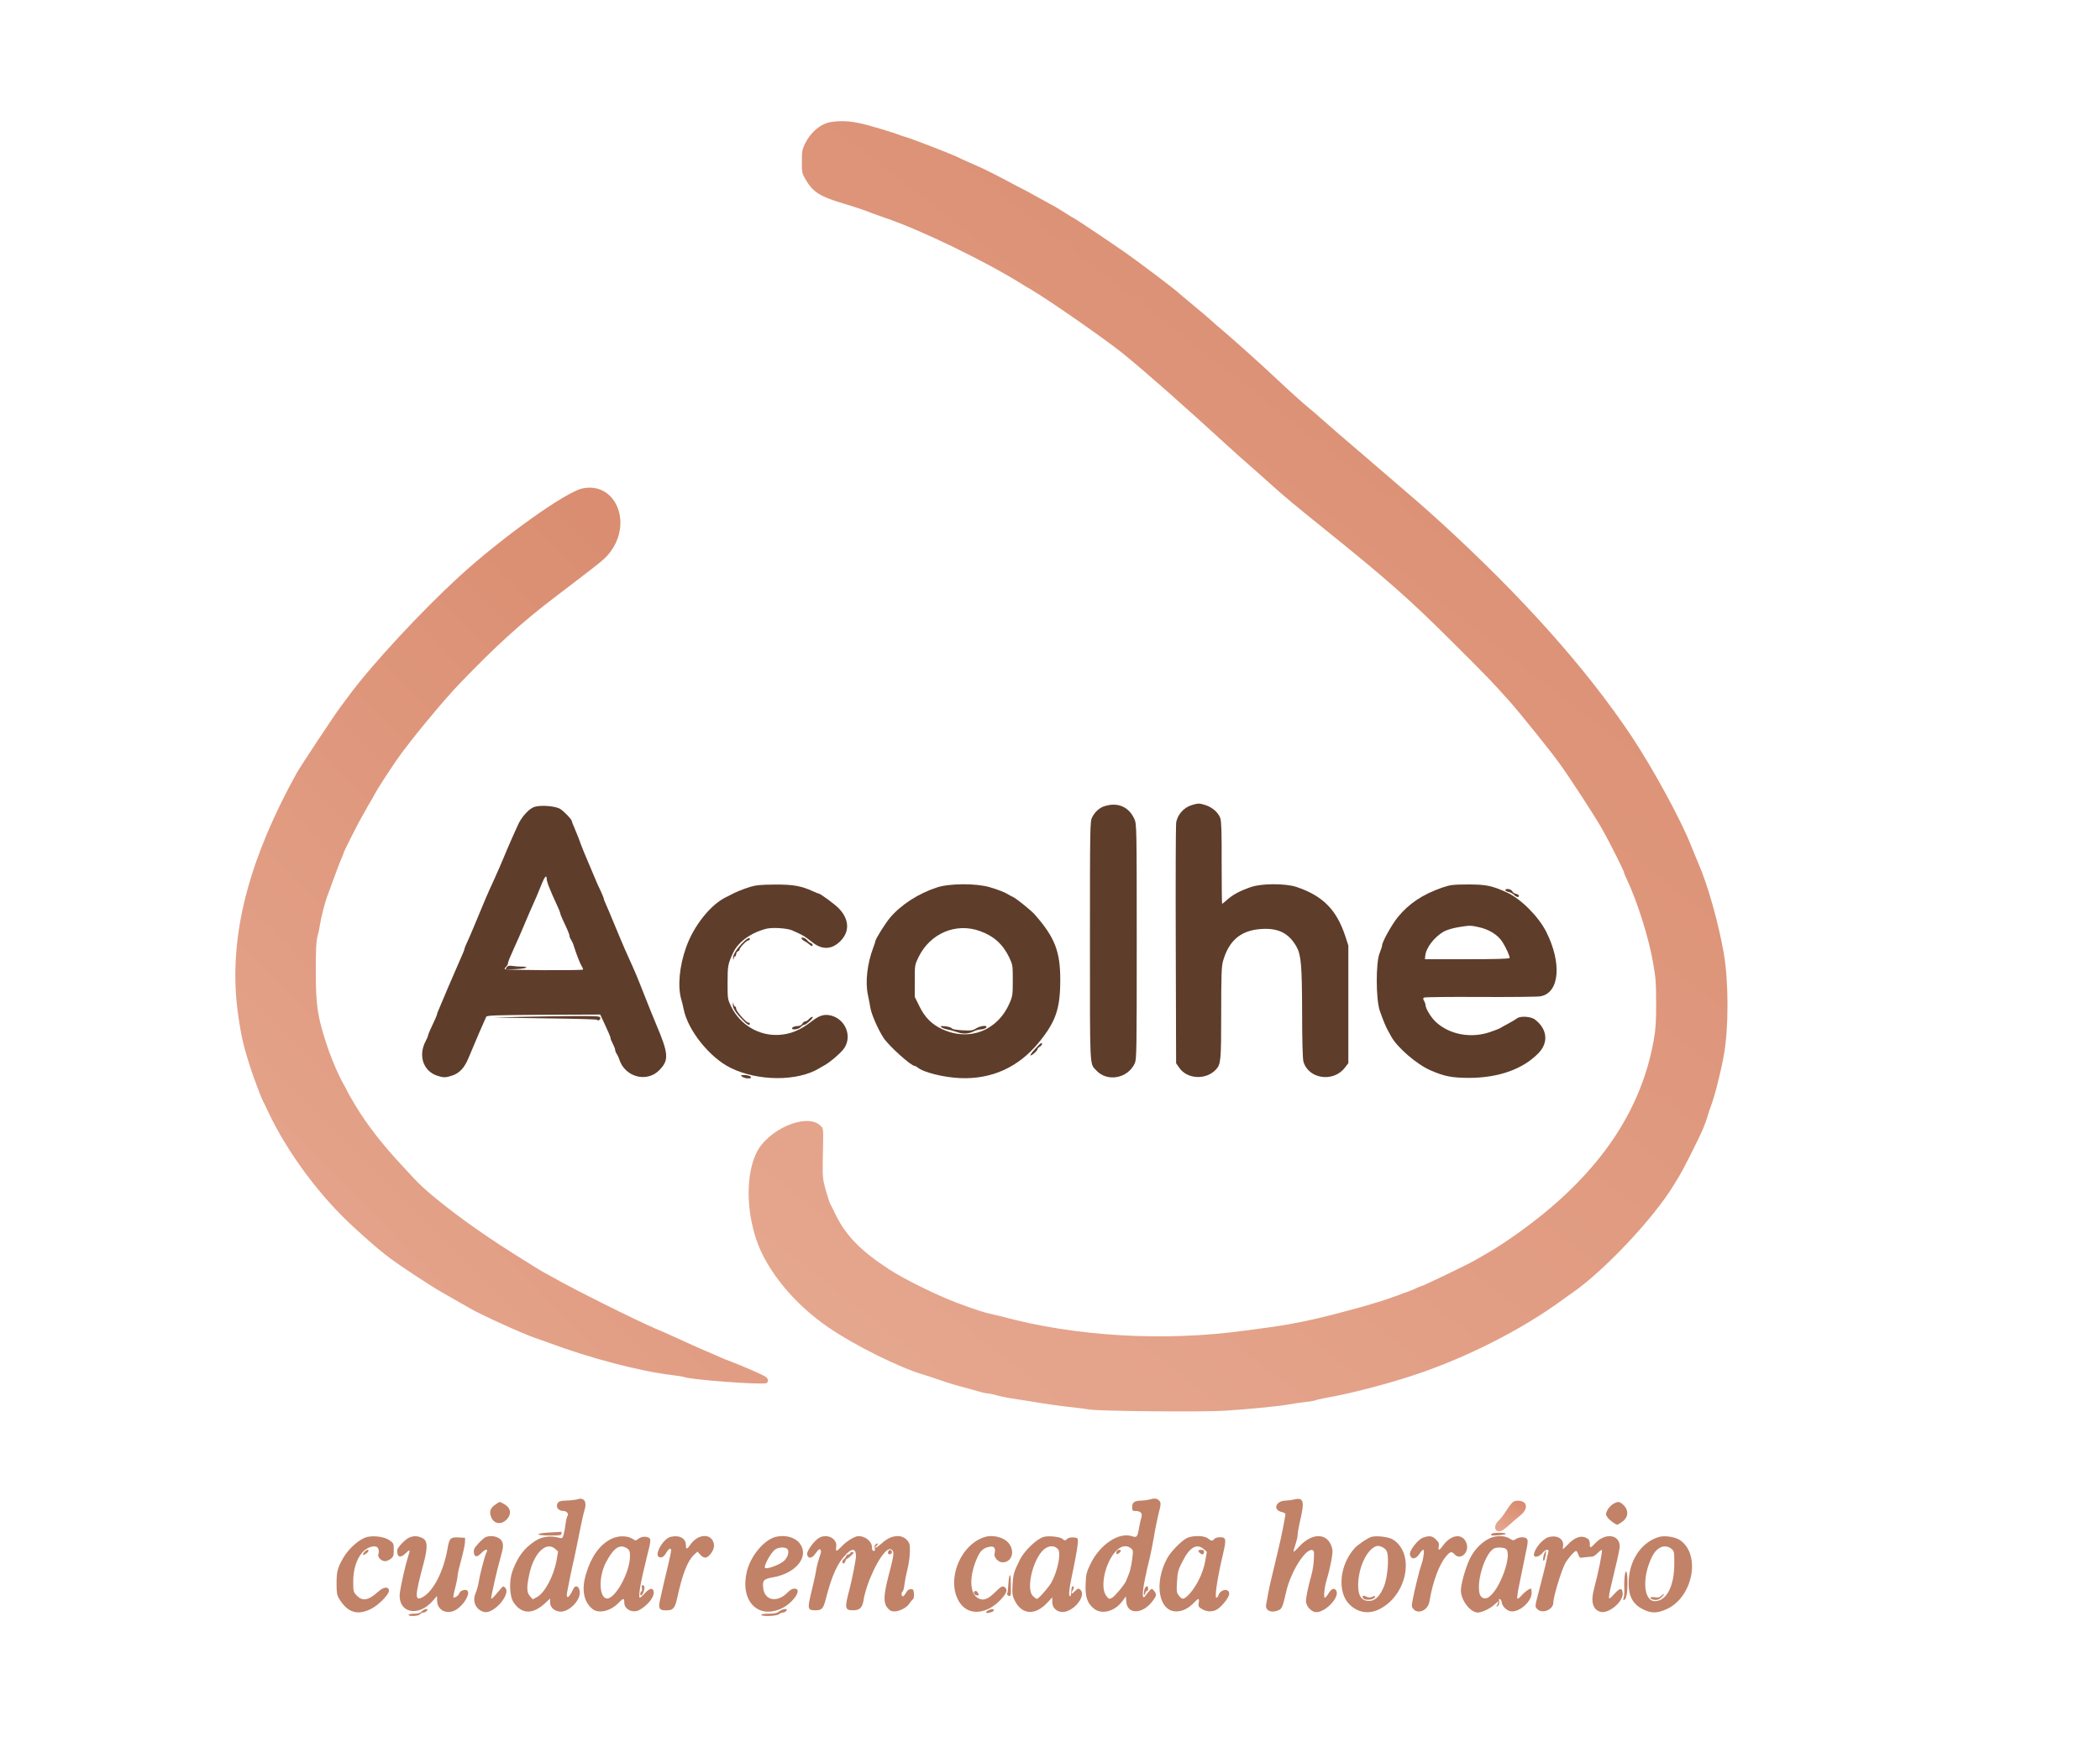
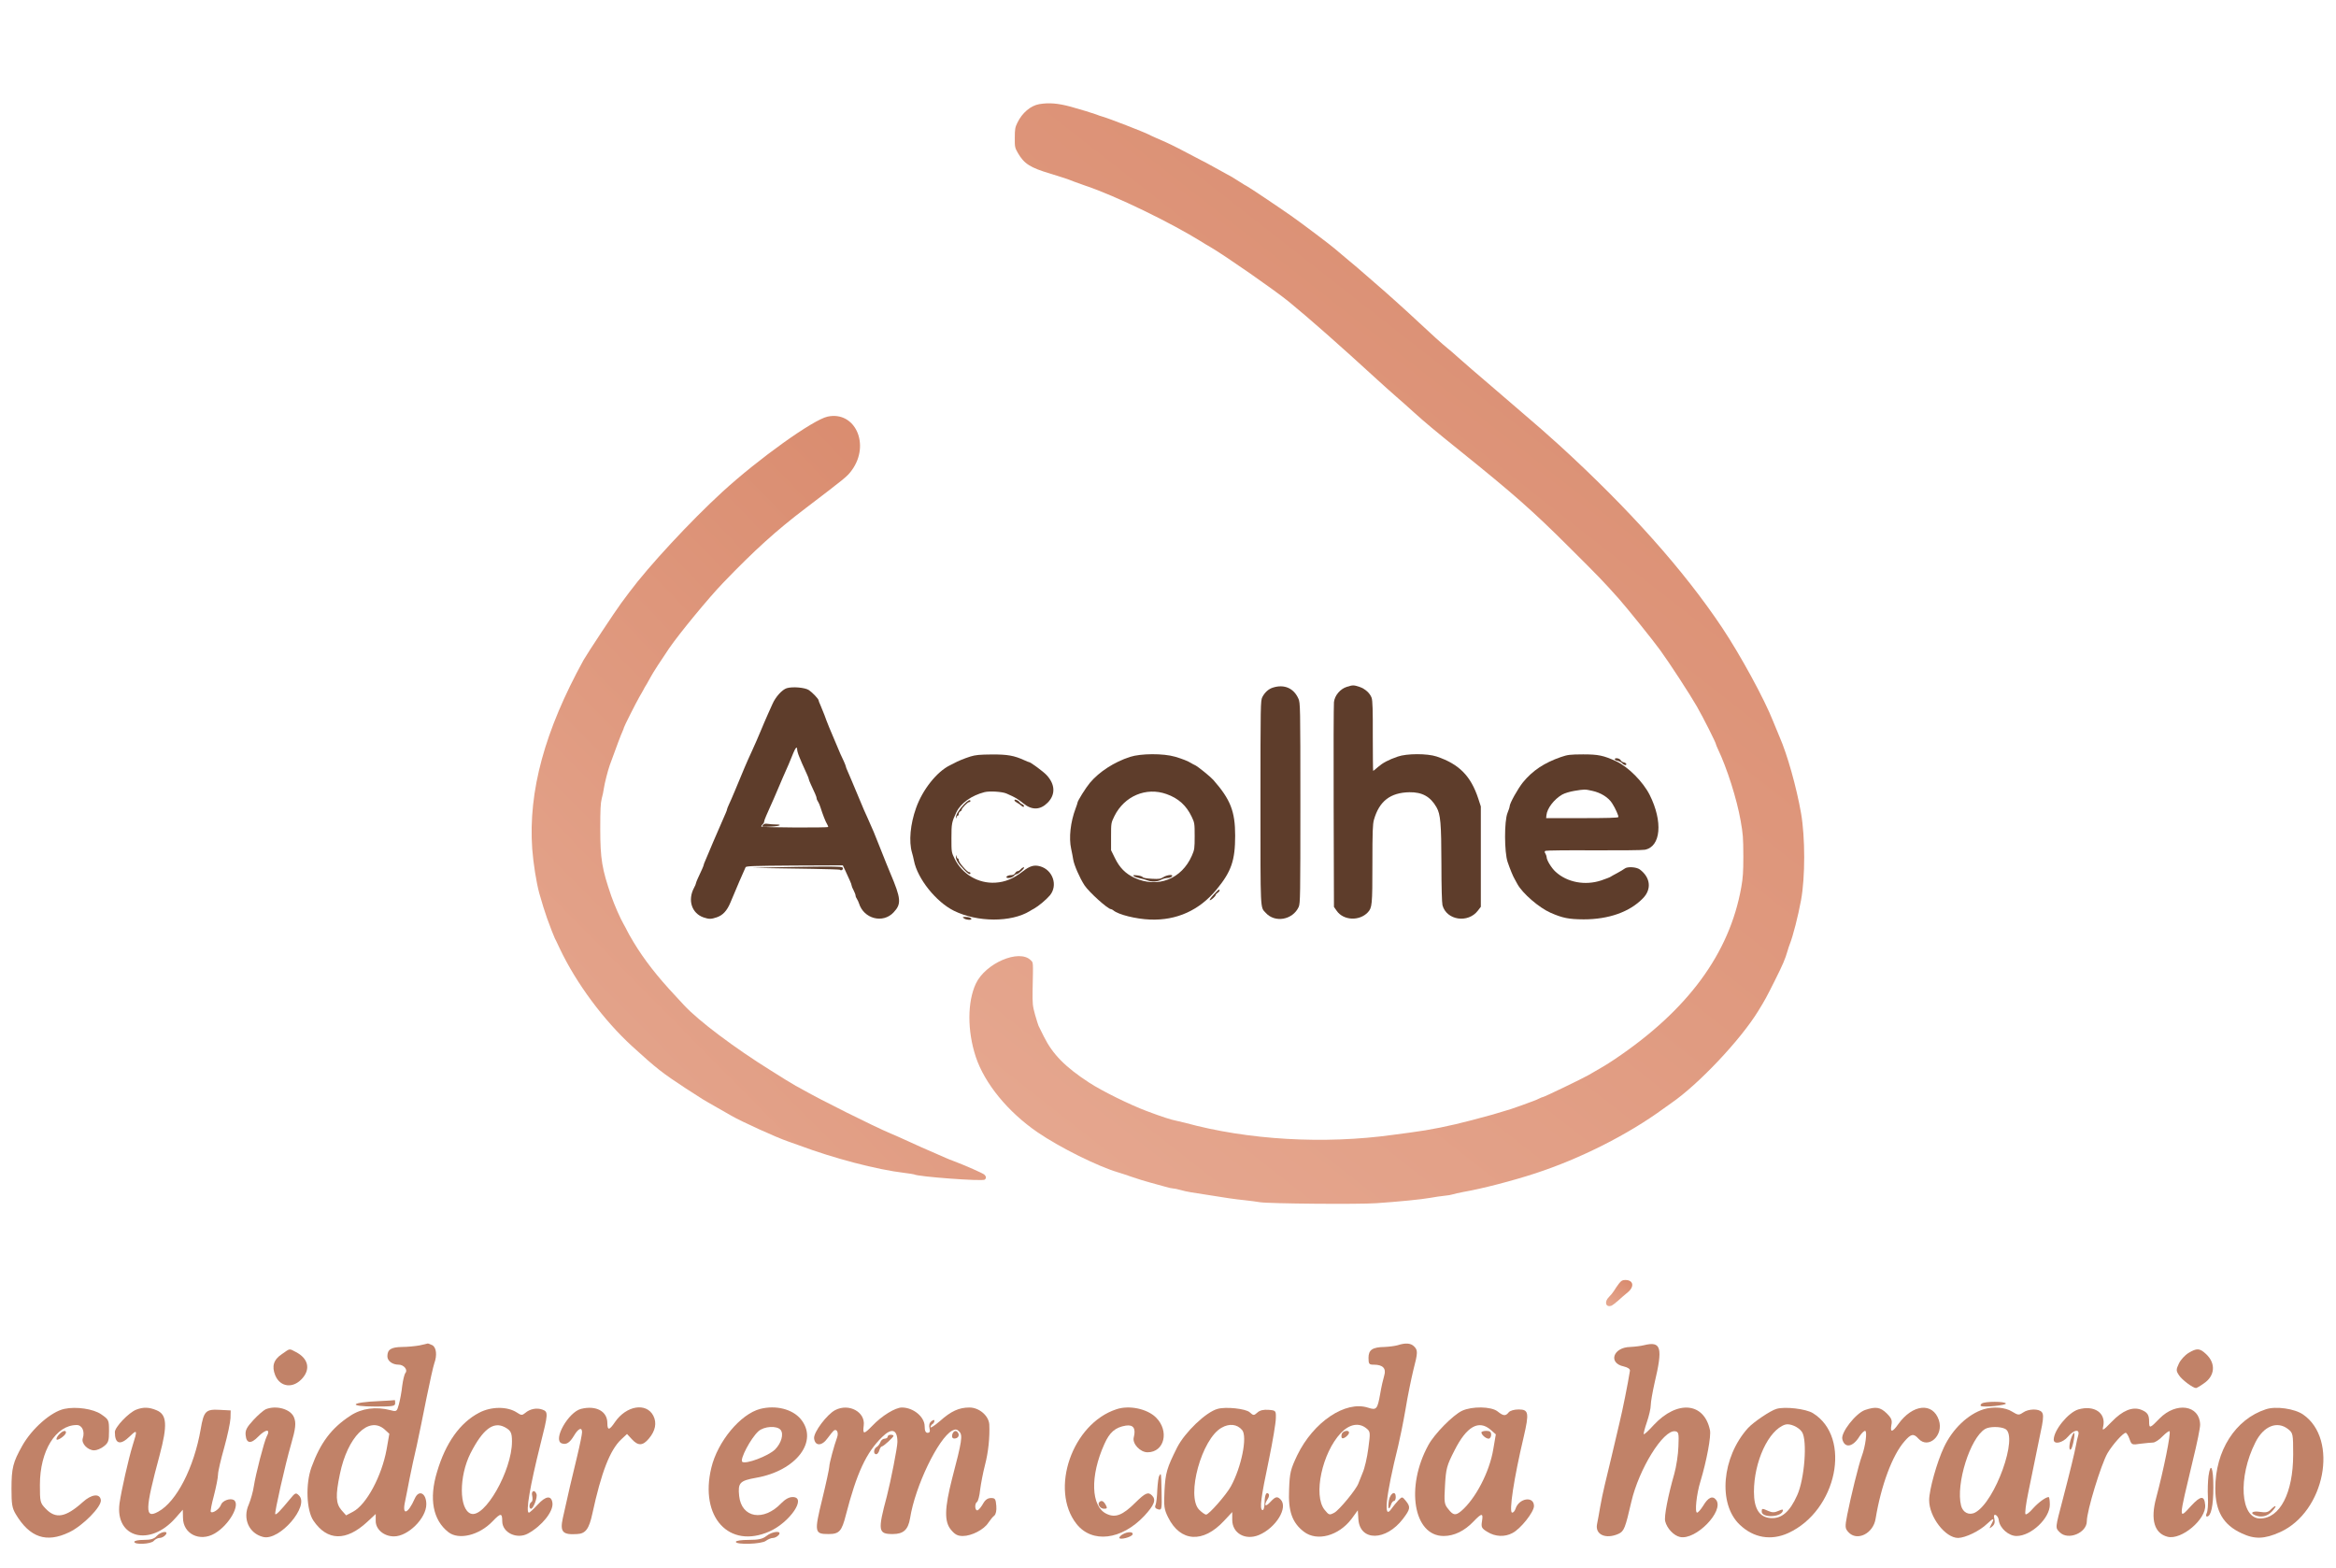
- <svg xmlns="http://www.w3.org/2000/svg" viewBox="0 0 1840 1540">
+ <svg xmlns="http://www.w3.org/2000/svg" viewBox="-340 0 2400 1610">
  <defs>
    <linearGradient id="swirlGradientClaro" x1="20%" y1="0%" x2="80%" y2="100%">
      <stop offset="0%" stop-color="#E5A68E" />
      <stop offset="100%" stop-color="#D98B6E" />
    </linearGradient>
  </defs>
  <g transform="translate(0,1540) scale(0.1,-0.1)" fill="url(#swirlGradientClaro)">
    <path d="M7277 14330 c-88 -15 -176 -90 -224 -190 -24 -48 -27 -68 -27 -155 -1 -95 1 -103 32 -157 64 -111 127 -151 337 -213 98 -29 193 -61 240 -81 17 -6 71 -26 120 -43 307 -103 871 -376 1197 -579 14 -10 52 -32 85 -51 152 -89 659 -442 804 -560 223 -183 522 -447 914 -806 55 -51 141 -127 190 -170 50 -43 131 -115 180 -160 114 -103 214 -187 484 -404 537 -432 740 -611 1106 -976 319 -317 351 -351 516 -535 80 -90 356 -432 426 -530 95 -130 310 -461 375 -575 69 -120 198 -377 198 -392 0 -4 9 -25 19 -47 94 -196 195 -514 234 -736 25 -143 27 -168 28 -370 0 -156 -4 -219 -21 -314 -121 -683 -551 -1266 -1305 -1771 -78 -52 -126 -81 -265 -160 -64 -37 -455 -225 -467 -225 -5 0 -19 -6 -34 -13 -14 -8 -45 -21 -70 -30 -24 -8 -75 -27 -114 -42 -38 -14 -90 -32 -115 -40 -186 -57 -179 -55 -402 -114 -219 -58 -432 -101 -628 -126 -58 -8 -139 -19 -180 -24 -707 -98 -1488 -53 -2135 124 -27 7 -66 16 -85 20 -58 11 -151 41 -310 101 -173 65 -459 206 -589 291 -246 160 -376 292 -466 473 -26 52 -51 102 -55 111 -4 8 -20 60 -36 115 -25 92 -27 110 -25 254 6 302 8 278 -20 306 -118 117 -464 -31 -563 -241 -88 -188 -89 -485 -1 -752 91 -274 330 -567 637 -777 227 -155 619 -350 828 -411 25 -7 90 -29 145 -48 55 -19 138 -45 185 -57 47 -12 114 -31 149 -41 35 -11 74 -19 86 -19 12 0 44 -7 72 -15 27 -8 76 -19 109 -24 32 -5 104 -16 159 -25 195 -32 291 -46 390 -56 55 -6 127 -15 160 -21 94 -15 1014 -23 1195 -10 235 16 466 39 555 55 44 8 109 18 143 21 35 3 75 10 88 15 13 5 63 16 111 25 186 32 507 115 738 191 462 151 953 399 1315 664 30 22 66 48 80 57 281 193 712 650 893 945 74 120 84 140 171 313 85 170 106 220 131 305 7 25 17 56 23 70 32 79 87 293 116 453 43 233 43 645 0 892 -47 269 -142 606 -221 785 -13 30 -43 102 -66 160 -89 227 -336 680 -524 962 -395 591 -953 1216 -1668 1870 -147 133 -204 183 -455 398 -67 58 -179 154 -249 214 -69 59 -157 135 -196 168 -38 33 -103 90 -144 126 -40 36 -89 79 -109 94 -49 39 -177 155 -292 263 -123 116 -366 334 -455 409 -38 32 -90 77 -115 100 -25 23 -97 84 -160 136 -63 52 -126 105 -140 118 -32 29 -339 261 -445 335 -115 81 -452 307 -459 307 -2 0 -31 17 -63 38 -85 54 -93 59 -143 85 -25 13 -81 44 -125 69 -44 24 -87 48 -95 52 -8 3 -51 26 -95 49 -115 62 -253 132 -305 155 -25 11 -72 32 -105 46 -33 15 -67 30 -75 35 -43 23 -408 165 -470 182 -19 5 -51 16 -70 24 -35 13 -158 51 -260 79 -130 35 -222 43 -323 26z" />
    <path d="M5103 11120 c-148 -31 -711 -434 -1082 -774 -329 -302 -757 -763 -956 -1031 -33 -44 -70 -94 -82 -110 -57 -76 -355 -527 -387 -585 -400 -727 -569 -1348 -528 -1940 11 -148 42 -344 72 -455 22 -81 63 -211 81 -260 37 -102 71 -189 79 -204 5 -9 28 -56 51 -106 170 -358 450 -735 746 -1006 248 -226 307 -272 548 -430 188 -122 167 -109 325 -199 69 -39 132 -75 140 -80 102 -60 470 -227 585 -266 22 -7 72 -25 110 -39 367 -137 803 -251 1089 -285 49 -6 93 -13 97 -15 38 -24 703 -73 726 -54 18 15 16 33 -4 52 -18 15 -192 92 -308 136 -33 12 -73 28 -90 36 -16 8 -64 28 -105 46 -41 17 -104 45 -140 61 -36 17 -85 39 -110 50 -25 11 -67 30 -95 43 -27 13 -79 35 -115 50 -182 78 -718 345 -900 449 -25 14 -58 33 -75 41 -16 9 -60 35 -97 58 -37 23 -107 67 -155 97 -378 235 -747 513 -896 674 -16 17 -54 58 -85 92 -189 201 -324 375 -431 552 -34 57 -65 111 -68 120 -4 9 -19 38 -34 64 -36 62 -94 194 -129 293 -95 276 -113 381 -113 690 0 195 3 263 15 310 9 33 19 80 22 105 7 50 41 185 61 240 74 204 113 308 131 347 8 17 14 34 14 38 0 9 127 260 156 310 13 22 31 54 40 70 8 17 26 48 40 70 13 22 31 54 39 70 17 34 114 184 190 295 105 153 409 522 554 672 322 335 545 537 848 767 416 317 427 325 475 391 191 263 34 610 -249 550z" />
    <path d="M13233 2213 c-16 -21 -39 -54 -50 -73 -12 -19 -35 -48 -52 -64 -52 -50 -34 -111 25 -90 10 4 42 28 70 53 27 25 71 63 97 84 72 59 59 127 -25 127 -30 0 -41 -7 -65 -37z" />
  </g>
  <g transform="translate(0,1540) scale(0.1,-0.1)" fill="#5E3D2B">
    <path d="M10438 8344 c-68 -21 -125 -88 -133 -157 -3 -29 -5 -514 -3 -1078 l3 -1026 28 -40 c69 -100 233 -108 320 -16 44 48 47 74 47 497 0 336 3 408 16 455 55 191 168 278 364 282 132 2 216 -45 279 -155 41 -73 49 -162 50 -579 0 -237 5 -403 11 -427 42 -155 263 -188 364 -55 l30 39 0 515 0 516 -26 80 c-77 234 -197 355 -428 433 -96 32 -307 32 -400 -1 -98 -34 -153 -64 -203 -107 -25 -22 -47 -40 -49 -40 -2 0 -4 161 -4 358 1 264 -2 366 -12 393 -17 48 -67 93 -126 113 -59 19 -67 19 -128 0z" />
    <path d="M9678 8336 c-45 -14 -84 -49 -109 -98 -18 -36 -19 -75 -19 -1083 0 -1138 -3 -1071 54 -1133 95 -106 278 -73 339 61 16 37 17 110 17 1067 0 998 -1 1030 -20 1072 -48 108 -145 151 -262 114z" />
    <path d="M4683 8330 c-47 -15 -114 -88 -146 -161 -16 -35 -38 -84 -49 -109 -11 -25 -28 -63 -37 -85 -10 -22 -28 -65 -40 -95 -26 -62 -47 -111 -83 -190 -26 -55 -62 -137 -78 -175 -19 -46 -61 -146 -100 -240 -23 -55 -50 -118 -61 -140 -10 -22 -19 -44 -19 -48 0 -5 -6 -23 -14 -40 -8 -18 -38 -86 -66 -152 -28 -66 -57 -133 -65 -150 -7 -16 -25 -59 -40 -95 -15 -36 -33 -79 -41 -97 -8 -17 -14 -34 -14 -38 0 -8 -23 -60 -61 -140 -10 -22 -19 -45 -19 -50 0 -6 -9 -27 -20 -47 -67 -126 -23 -261 98 -303 57 -19 77 -19 136 1 62 21 105 67 140 151 61 147 134 316 156 363 6 13 74 15 503 18 l496 2 27 -57 c14 -32 35 -76 45 -99 11 -23 19 -46 19 -53 0 -6 9 -28 20 -48 11 -21 20 -45 20 -53 0 -9 6 -24 14 -35 7 -11 17 -31 21 -45 49 -160 247 -211 356 -93 82 87 77 141 -35 405 -29 69 -56 137 -102 253 -58 148 -78 196 -132 315 -11 25 -27 61 -36 80 -14 31 -64 151 -128 305 -11 28 -29 68 -39 91 -11 23 -19 45 -19 50 0 5 -10 29 -21 54 -12 25 -28 59 -35 75 -116 272 -134 316 -164 400 -13 33 -31 78 -41 101 -11 23 -19 45 -19 50 -1 14 -62 79 -99 104 -39 27 -169 38 -228 20z m107 -631 c0 -11 9 -44 21 -72 20 -50 30 -73 78 -178 12 -25 21 -50 21 -55 0 -5 9 -27 19 -49 44 -93 61 -133 61 -146 0 -8 6 -23 14 -34 7 -11 19 -36 24 -55 24 -76 54 -153 69 -176 9 -14 13 -27 11 -30 -10 -9 -682 -6 -686 4 -1 5 4 15 13 22 8 7 15 19 15 26 0 7 9 35 21 61 12 27 30 68 41 93 11 25 28 63 38 85 10 22 30 69 45 105 15 36 36 84 46 108 51 114 78 176 109 255 24 58 40 73 40 36z" />
    <path d="M4441 6926 c-19 -22 -18 -23 82 -18 88 4 124 22 45 22 -24 0 -59 3 -78 6 -26 4 -40 2 -49 -10z" />
    <path d="M6570 7628 c-60 -19 -134 -49 -170 -70 -8 -4 -26 -14 -40 -20 -135 -66 -282 -251 -348 -438 -60 -167 -76 -346 -42 -460 6 -19 15 -56 20 -82 36 -185 227 -424 411 -515 241 -119 588 -120 779 -3 8 6 29 17 45 26 45 25 126 93 162 136 84 102 30 261 -101 298 -62 17 -106 4 -179 -53 -94 -73 -180 -109 -280 -115 -175 -11 -340 86 -419 245 -33 68 -33 69 -33 213 0 149 3 164 51 266 45 93 156 172 289 206 53 13 181 5 225 -14 99 -44 107 -49 177 -104 86 -69 171 -66 246 9 83 83 79 190 -12 286 -33 35 -163 131 -177 131 -4 0 -25 8 -48 19 -107 49 -175 61 -337 60 -124 -1 -167 -5 -219 -21z" />
    <path d="M8210 7624 c-163 -53 -316 -152 -412 -266 -42 -50 -128 -187 -128 -205 0 -4 -8 -30 -19 -58 -53 -140 -71 -303 -46 -415 9 -41 18 -91 21 -110 9 -57 67 -190 116 -265 46 -70 240 -245 272 -245 5 0 17 -6 25 -13 52 -44 231 -88 376 -94 274 -11 508 95 685 310 151 184 190 298 190 552 0 249 -48 372 -225 573 -29 33 -155 135 -185 150 -14 6 -32 16 -40 21 -35 22 -90 44 -168 67 -120 35 -352 34 -462 -2z m375 -382 c122 -43 203 -117 258 -232 30 -63 31 -70 31 -200 0 -125 -2 -140 -28 -199 -105 -243 -353 -339 -591 -229 -91 42 -153 104 -201 204 l-39 79 0 140 c0 139 0 140 34 210 102 207 327 302 536 227z" />
    <path d="M8247 6400 c7 -7 31 -16 55 -21 24 -4 63 -15 88 -24 49 -18 99 -15 146 10 16 8 43 15 60 15 17 0 37 7 44 15 20 24 -46 19 -87 -6 -30 -19 -45 -21 -119 -17 -55 3 -89 9 -94 17 -4 7 -29 15 -56 18 -39 4 -47 3 -37 -7z" />
    <path d="M12635 7622 c-169 -59 -289 -138 -388 -259 -53 -66 -137 -216 -137 -247 0 -8 -10 -39 -22 -68 -34 -84 -33 -402 1 -503 26 -76 57 -151 72 -175 5 -8 18 -32 29 -53 52 -95 222 -242 340 -294 125 -55 189 -67 340 -68 258 0 474 76 610 217 91 93 77 214 -33 296 -36 26 -130 31 -156 8 -9 -7 -43 -28 -75 -45 -33 -17 -64 -35 -70 -39 -6 -5 -49 -21 -95 -37 -166 -55 -351 -20 -469 89 -43 39 -92 120 -92 151 0 8 -6 24 -12 35 -11 17 -10 22 0 29 7 4 230 7 495 5 265 -1 501 1 525 6 166 30 189 289 50 565 -68 134 -220 287 -343 344 -131 60 -185 71 -340 71 -137 -1 -157 -3 -230 -28z m321 -346 c91 -19 170 -69 208 -130 33 -51 67 -129 63 -140 -3 -8 -121 -11 -373 -11 l-369 0 3 30 c7 71 79 164 162 212 27 15 78 30 125 38 104 17 109 17 181 1z" />
    <path d="M13190 7600 c0 -6 13 -13 29 -16 17 -4 38 -15 47 -25 19 -21 48 -26 42 -6 -3 6 -14 13 -26 15 -12 2 -27 12 -32 23 -11 20 -60 27 -60 9z" />
    <path d="M7023 7177 c2 -7 13 -17 25 -23 12 -6 30 -18 40 -27 21 -19 32 -22 32 -7 0 6 -8 14 -17 17 -10 4 -23 14 -30 24 -15 20 -56 33 -50 16z" />
    <path d="M6505 7137 c-53 -54 -88 -112 -82 -134 4 -17 5 -17 6 0 0 9 6 17 11 17 6 0 10 9 10 19 0 10 7 21 15 25 8 3 15 10 15 17 0 15 62 79 77 79 7 0 13 5 13 10 0 21 -26 7 -65 -33z" />
    <path d="M6421 6597 c-1 -31 24 -71 86 -134 40 -42 63 -54 63 -33 0 6 -6 10 -14 10 -19 0 -106 100 -106 122 0 10 -4 18 -9 18 -5 0 -12 10 -14 23 -4 19 -4 18 -6 -6z" />
    <path d="M4570 6490 l-245 -6 175 -3 c96 -1 298 -5 449 -7 151 -2 277 -7 279 -9 12 -12 32 -3 32 13 0 18 -13 19 -222 19 -123 -1 -333 -4 -468 -7z" />
    <path d="M7087 6470 c-9 -11 -23 -20 -32 -20 -8 0 -19 -9 -25 -20 -6 -11 -21 -20 -35 -20 -30 0 -55 -10 -55 -21 0 -17 57 -9 75 11 10 11 24 20 32 20 8 0 30 16 50 35 21 20 30 35 22 35 -8 0 -22 -9 -32 -20z" />
    <path d="M9068 6207 c-26 -28 -44 -53 -39 -55 11 -4 61 41 61 54 0 5 9 15 20 22 20 12 27 32 13 32 -5 0 -29 -24 -55 -53z" />
    <path d="M6504 5965 c22 -16 76 -20 76 -6 0 12 -26 21 -63 21 -30 -1 -31 -1 -13 -15z" />
  </g>
-   <g transform="translate(0,1540) scale(0.1,-0.1)" fill="#C18268">
+   <g transform="translate(-918,-1246) scale(2) translate(0,1540) scale(0.1,-0.1)" fill="#C18268">
    <path d="M5045 2259 c-22 -4 -63 -8 -90 -8 -56 -1 -75 -13 -75 -48 0 -24 26 -43 58 -43 26 0 48 -26 35 -42 -6 -7 -13 -38 -17 -68 -3 -30 -11 -72 -17 -94 -10 -37 -12 -38 -42 -30 -76 20 -149 10 -207 -28 -98 -64 -154 -139 -200 -265 -31 -86 -26 -221 10 -274 71 -105 168 -107 276 -7 l44 41 0 -36 c0 -43 42 -79 94 -79 72 0 166 93 166 165 0 57 -38 77 -59 30 -36 -82 -67 -90 -50 -15 4 21 15 73 23 117 9 44 25 121 37 170 11 50 33 159 50 244 17 84 35 164 40 178 15 41 11 81 -10 93 -11 5 -21 9 -23 9 -2 -1 -21 -5 -43 -10z m-180 -431 l25 -23 -14 -80 c-25 -137 -103 -283 -172 -320 l-36 -19 -24 27 c-29 34 -31 75 -8 185 39 191 148 300 229 230z" />
    <path d="M10070 2260 c-14 -4 -44 -8 -68 -9 -62 -1 -82 -15 -82 -56 0 -32 3 -35 28 -35 45 0 64 -19 53 -55 -5 -16 -15 -59 -21 -95 -14 -79 -19 -85 -62 -71 -116 38 -281 -73 -364 -244 -34 -72 -39 -89 -42 -177 -5 -111 16 -170 76 -216 68 -52 179 -21 245 66 l32 44 3 -46 c8 -114 141 -113 229 2 38 50 40 61 15 92 -19 23 -19 23 -38 4 -10 -11 -27 -31 -36 -44 -43 -63 -30 64 35 325 8 33 25 116 37 185 11 69 30 159 40 201 24 92 24 103 4 123 -17 17 -44 19 -84 6z m-161 -427 c21 -17 21 -21 10 -103 -6 -47 -19 -103 -29 -125 -9 -22 -19 -47 -22 -55 -11 -31 -98 -136 -123 -150 -26 -14 -28 -13 -51 15 -59 74 -12 293 84 394 44 46 93 55 131 24z" />
    <path d="M9783 1805 c-3 -9 -3 -19 1 -22 7 -7 36 16 36 28 0 15 -30 10 -37 -6z" />
    <path d="M11335 2260 c-16 -4 -48 -8 -71 -9 -88 -2 -114 -83 -33 -100 21 -5 33 -13 32 -22 -11 -69 -37 -199 -54 -269 -11 -47 -29 -123 -40 -170 -11 -47 -27 -112 -35 -146 -8 -33 -19 -85 -24 -115 -5 -30 -12 -69 -16 -88 -11 -54 45 -79 110 -50 29 13 35 30 66 164 39 169 164 371 225 363 18 -3 20 -9 17 -78 -1 -41 -11 -104 -21 -140 -33 -115 -53 -220 -47 -244 9 -37 44 -74 76 -81 81 -18 228 133 186 190 -18 24 -41 14 -67 -30 -12 -19 -26 -35 -31 -35 -13 0 -3 96 17 160 32 106 56 234 49 264 -30 143 -168 155 -288 27 -26 -29 -50 -51 -52 -48 -2 2 5 30 16 62 11 32 20 71 20 88 0 16 9 66 19 111 44 185 35 218 -54 196z" />
    <path d="M4339 2215 c-44 -29 -54 -63 -35 -110 26 -62 94 -69 141 -13 41 48 27 101 -35 133 -36 19 -29 19 -71 -10z" />
    <path d="M14132 2220 c-18 -11 -40 -35 -49 -54 -15 -32 -15 -37 1 -61 15 -23 71 -65 87 -65 3 0 21 10 39 23 59 39 64 104 12 152 -32 30 -47 31 -90 5z" />
    <path d="M4840 1973 c-152 -6 -167 -28 -20 -28 89 0 100 2 100 17 0 10 -1 17 -2 16 -2 -1 -37 -3 -78 -5z" />
    <path d="M13071 1961 c-7 -5 -9 -11 -5 -13 15 -9 134 4 128 13 -7 11 -105 11 -123 0z" />
    <path d="M3221 1933 c-68 -14 -167 -101 -217 -190 -47 -84 -55 -113 -55 -221 0 -78 3 -98 22 -130 72 -120 157 -149 274 -93 70 33 168 132 163 166 -5 35 -48 30 -93 -11 -88 -79 -139 -88 -191 -33 -28 29 -29 35 -29 122 0 175 82 307 189 307 28 0 43 -33 31 -69 -8 -26 26 -61 59 -61 13 0 35 9 50 21 23 18 26 28 26 78 0 57 -1 59 -40 86 -40 28 -129 41 -189 28z" />
    <path d="M3590 1929 c-39 -15 -110 -90 -110 -115 0 -62 28 -70 77 -22 38 37 40 33 14 -48 -21 -68 -57 -228 -67 -296 -24 -178 156 -226 288 -75 l37 42 1 -41 c0 -83 86 -126 163 -81 74 43 134 149 98 172 -20 11 -59 -4 -66 -25 -7 -21 -43 -46 -52 -36 -3 3 4 40 16 84 11 43 21 92 21 108 0 16 15 79 32 139 17 61 31 128 32 150 l1 40 -56 3 c-72 4 -82 -6 -98 -99 -34 -197 -124 -373 -218 -424 -70 -39 -69 8 7 290 41 154 38 209 -16 231 -38 16 -68 17 -104 3z" />
    <path d="M4255 1931 c-11 -5 -40 -30 -63 -55 -35 -38 -43 -53 -40 -79 4 -42 27 -45 63 -8 41 42 67 42 45 2 -13 -25 -57 -195 -66 -255 -4 -28 -16 -70 -26 -94 -33 -73 1 -149 74 -167 84 -21 239 159 184 213 -16 16 -19 15 -46 -18 -51 -62 -71 -82 -76 -78 -5 6 51 255 81 358 24 83 27 111 15 140 -17 42 -91 63 -145 41z" />
    <path d="M5351 1913 c-98 -51 -172 -155 -216 -304 -42 -138 -21 -247 58 -309 53 -42 158 -17 227 55 42 44 50 44 50 1 0 -59 76 -95 133 -63 71 39 130 113 125 156 -5 41 -34 38 -76 -8 -21 -23 -41 -41 -45 -41 -18 0 6 138 59 350 40 158 41 168 11 179 -29 11 -65 4 -89 -17 -16 -13 -20 -13 -44 3 -48 31 -131 31 -193 -2z m132 -74 c31 -17 37 -28 37 -74 0 -149 -141 -397 -212 -370 -60 23 -61 191 -1 310 63 123 117 165 176 134z" />
    <path d="M5875 1933 c-65 -16 -146 -159 -100 -177 24 -9 42 3 64 40 22 37 41 45 41 17 0 -10 -11 -65 -25 -123 -24 -98 -51 -213 -74 -319 -15 -70 -1 -86 74 -81 43 2 61 26 78 105 46 212 90 326 148 381 l30 28 25 -27 c32 -35 56 -34 87 3 34 40 42 81 23 118 -36 69 -139 52 -197 -33 -29 -43 -39 -44 -39 -5 0 61 -58 92 -135 73z" />
    <path d="M6796 1933 c-102 -26 -220 -168 -252 -303 -61 -253 91 -418 298 -327 106 47 194 177 120 177 -19 0 -38 -11 -58 -31 -91 -96 -205 -77 -217 37 -7 67 3 78 87 93 207 36 323 189 229 302 -43 51 -127 72 -207 52z m104 -108 c17 -21 4 -68 -29 -101 -34 -33 -150 -77 -168 -63 -14 12 44 122 83 157 29 26 95 30 114 7z" />
    <path d="M7181 1927 c-42 -21 -113 -115 -109 -146 5 -40 40 -40 69 1 13 18 28 36 33 40 15 10 25 -12 16 -36 -15 -41 -40 -133 -40 -150 0 -9 -16 -84 -36 -166 -42 -171 -40 -180 32 -180 55 0 68 14 89 97 56 216 104 321 187 402 49 48 78 39 78 -26 0 -28 -34 -200 -54 -278 -48 -179 -45 -195 30 -195 55 0 79 22 89 81 26 165 145 411 216 450 17 9 25 8 37 -5 18 -18 14 -48 -37 -241 -39 -153 -41 -222 -5 -264 20 -24 34 -31 60 -31 45 0 109 33 131 68 10 15 24 32 31 37 8 7 12 26 10 50 -3 35 -6 40 -27 40 -17 0 -30 -9 -41 -29 -9 -16 -21 -31 -28 -34 -14 -4 -17 34 -3 43 5 3 13 31 16 63 4 31 15 89 25 127 17 65 25 142 22 208 -3 45 -52 87 -102 87 -54 0 -95 -19 -152 -70 -27 -23 -48 -37 -48 -31 0 5 5 13 10 16 6 3 10 11 10 17 0 6 -6 5 -16 -3 -10 -8 -13 -21 -9 -36 4 -16 1 -23 -10 -23 -10 0 -15 10 -15 33 0 49 -58 97 -117 97 -34 0 -104 -43 -152 -94 -44 -45 -50 -45 -44 2 9 69 -76 115 -146 79z" />
    <path d="M8625 1931 c-227 -74 -344 -412 -205 -589 80 -101 231 -83 348 41 52 56 62 83 40 105 -20 20 -34 14 -85 -36 -66 -66 -104 -80 -149 -58 -80 38 -85 194 -11 358 27 61 56 86 110 95 39 6 53 -14 41 -61 -8 -32 33 -76 71 -76 87 0 113 110 43 179 -46 45 -138 64 -203 42z" />
    <path d="M9145 1933 c-60 -16 -168 -120 -208 -198 -53 -106 -60 -130 -65 -222 -4 -81 -2 -96 19 -138 63 -126 179 -133 286 -18 l43 46 0 -40 c0 -69 67 -107 137 -78 88 37 152 142 111 183 -17 17 -26 15 -53 -14 -26 -28 -34 -18 -13 16 7 10 9 22 5 26 -12 13 -20 -4 -21 -46 0 -22 -5 -39 -11 -37 -15 6 -8 63 33 257 20 96 36 193 36 215 1 39 0 40 -37 43 -26 2 -45 -2 -58 -14 -18 -16 -20 -16 -40 2 -21 18 -121 29 -164 17z m126 -109 c28 -34 -4 -191 -58 -289 -24 -44 -113 -145 -127 -145 -7 0 -23 12 -37 26 -66 71 14 363 116 420 40 23 80 19 106 -12z" />
    <path d="M10400 1923 c-47 -23 -140 -117 -172 -175 -119 -216 -77 -468 78 -468 54 0 107 26 153 74 43 45 51 45 44 2 -5 -31 -2 -37 28 -55 40 -25 89 -27 128 -6 42 21 111 108 111 139 0 53 -78 41 -95 -15 -4 -11 -11 -19 -17 -19 -18 0 9 177 59 388 29 125 26 142 -26 142 -22 0 -44 -6 -51 -15 -16 -20 -27 -19 -57 5 -33 26 -132 27 -183 3z m147 -97 l27 -24 -13 -76 c-19 -117 -92 -256 -165 -318 -29 -24 -41 -22 -66 10 -21 25 -22 35 -17 122 5 87 9 102 49 180 62 123 124 158 185 106z" />
    <path d="M10500 1812 c0 -12 23 -32 37 -32 7 0 13 9 13 20 0 15 -7 20 -25 20 -14 0 -25 -4 -25 -8z" />
    <path d="M12016 1933 c-30 -8 -119 -68 -147 -99 -134 -149 -155 -389 -42 -496 71 -68 161 -83 249 -43 251 115 328 492 127 616 -35 22 -144 35 -187 22z m131 -119 c28 -43 13 -242 -25 -325 -38 -85 -80 -121 -136 -117 -58 4 -86 48 -86 135 0 155 75 317 160 345 24 8 70 -12 87 -38z" />
    <path d="M11940 1405 c0 -32 97 -30 108 3 3 10 -2 10 -22 1 -20 -9 -32 -9 -51 -1 -33 15 -35 15 -35 -3z" />
    <path d="M12470 1927 c-47 -17 -125 -116 -116 -150 12 -48 55 -41 89 16 10 15 22 27 28 27 12 0 2 -79 -17 -130 -16 -43 -57 -210 -75 -302 -12 -62 -11 -69 6 -88 44 -49 128 -8 140 69 28 170 86 327 149 398 33 38 46 41 71 13 51 -56 131 17 105 95 -31 93 -135 83 -209 -21 -30 -42 -42 -44 -35 -4 5 24 1 35 -24 60 -33 32 -56 36 -112 17z" />
    <path d="M13080 1931 c-80 -25 -160 -101 -204 -195 -36 -76 -76 -219 -76 -272 0 -86 83 -194 149 -194 38 1 111 36 149 73 34 32 40 31 20 -6 -10 -20 -10 -21 6 -8 12 10 15 22 11 39 -4 17 -2 23 7 20 7 -3 15 -15 16 -29 6 -40 51 -79 91 -79 75 0 171 91 171 161 0 22 -3 39 -6 39 -15 0 -52 -27 -81 -59 -17 -20 -34 -33 -38 -29 -4 4 2 53 14 110 35 169 59 290 71 347 7 39 7 57 -1 67 -15 19 -69 18 -97 -2 -21 -14 -25 -14 -56 5 -34 22 -97 27 -146 12z m111 -101 c69 -37 -52 -374 -154 -429 -31 -17 -64 -1 -73 35 -28 111 47 349 124 394 22 13 78 13 103 0z" />
    <path d="M13566 1930 c-52 -16 -126 -107 -126 -155 0 -27 46 -17 73 15 31 37 62 41 53 8 -4 -13 -9 -36 -12 -53 -6 -34 -30 -133 -67 -275 -40 -152 -40 -147 -16 -171 43 -43 139 -3 139 57 0 53 73 291 106 349 26 44 80 105 94 105 4 0 13 -14 19 -31 11 -31 12 -32 57 -25 26 3 55 6 64 6 10 0 32 14 49 32 17 17 33 29 36 26 8 -8 -30 -197 -69 -343 -30 -111 -9 -182 59 -199 71 -18 199 90 193 163 -4 50 -23 49 -72 -4 -66 -72 -66 -79 9 235 21 85 38 168 37 183 -3 100 -123 117 -208 31 -50 -52 -54 -53 -54 -16 0 35 -9 48 -42 61 -44 16 -94 -4 -150 -62 -45 -46 -50 -49 -44 -25 16 70 -46 112 -128 88z" />
    <path d="M14530 1931 c-157 -51 -260 -213 -260 -407 0 -116 41 -187 135 -230 67 -32 118 -30 198 6 230 104 302 477 118 604 -43 30 -140 44 -191 27z m114 -102 c25 -20 26 -24 26 -130 0 -198 -68 -329 -170 -329 -101 0 -115 211 -24 391 42 84 112 112 168 68z" />
    <path d="M14556 1417 c-14 -15 -26 -18 -57 -13 -38 6 -54 -6 -23 -18 31 -12 61 -5 84 19 13 14 22 26 19 28 -2 2 -12 -5 -23 -16z" />
    <path d="M3196 1804 c-9 -8 -16 -20 -16 -26 0 -13 42 14 48 30 5 17 -14 15 -32 -4z" />
    <path d="M7783 1805 c-7 -20 2 -29 21 -22 9 4 13 13 10 22 -8 19 -23 19 -31 0z" />
    <path d="M13530 1784 c-12 -32 -13 -71 -1 -58 9 10 23 84 15 84 -2 0 -9 -12 -14 -26z" />
    <path d="M7450 1790 c0 -5 -7 -10 -15 -10 -9 0 -19 -8 -22 -17 -4 -10 -12 -22 -20 -26 -16 -10 -17 -37 -2 -37 6 0 13 9 16 20 3 11 9 20 13 20 8 0 60 47 60 55 0 3 -7 5 -15 5 -8 0 -15 -4 -15 -10z" />
    <path d="M14235 1588 c-3 -24 -5 -72 -3 -108 2 -36 -1 -73 -6 -82 -5 -11 -4 -18 1 -18 21 0 33 56 33 150 0 102 -14 134 -25 58z" />
    <path d="M8845 1589 c-4 -6 -8 -38 -10 -72 -1 -34 -5 -69 -9 -78 -5 -11 -1 -18 13 -22 19 -5 20 0 18 89 -2 100 -2 100 -12 83z" />
    <path d="M5624 1486 c3 -14 2 -28 -4 -31 -12 -7 -14 -35 -2 -35 12 0 34 59 28 75 -9 26 -29 17 -22 -9z" />
    <path d="M10025 1464 c-7 -40 -1 -57 10 -25 3 12 11 21 16 21 5 0 9 9 9 20 0 35 -27 22 -35 -16z" />
    <path d="M8537 1454 c-11 -11 5 -34 24 -34 17 0 18 3 9 20 -11 20 -22 25 -33 14z" />
    <path d="M3695 1280 c-13 -15 -31 -20 -67 -20 -26 0 -48 -4 -48 -10 0 -16 86 -12 100 5 7 8 20 15 30 15 10 0 23 7 30 15 20 24 -23 19 -45 -5z" />
    <path d="M6827 1280 c-19 -15 -40 -20 -91 -20 -37 0 -66 -4 -66 -10 0 -16 132 -12 154 5 11 8 27 15 37 15 9 0 22 7 29 15 20 24 -32 20 -63 -5z" />
    <path d="M8658 1289 c-10 -5 -18 -14 -18 -18 0 -13 63 3 68 17 5 15 -26 15 -50 1z" />
  </g>
</svg>
